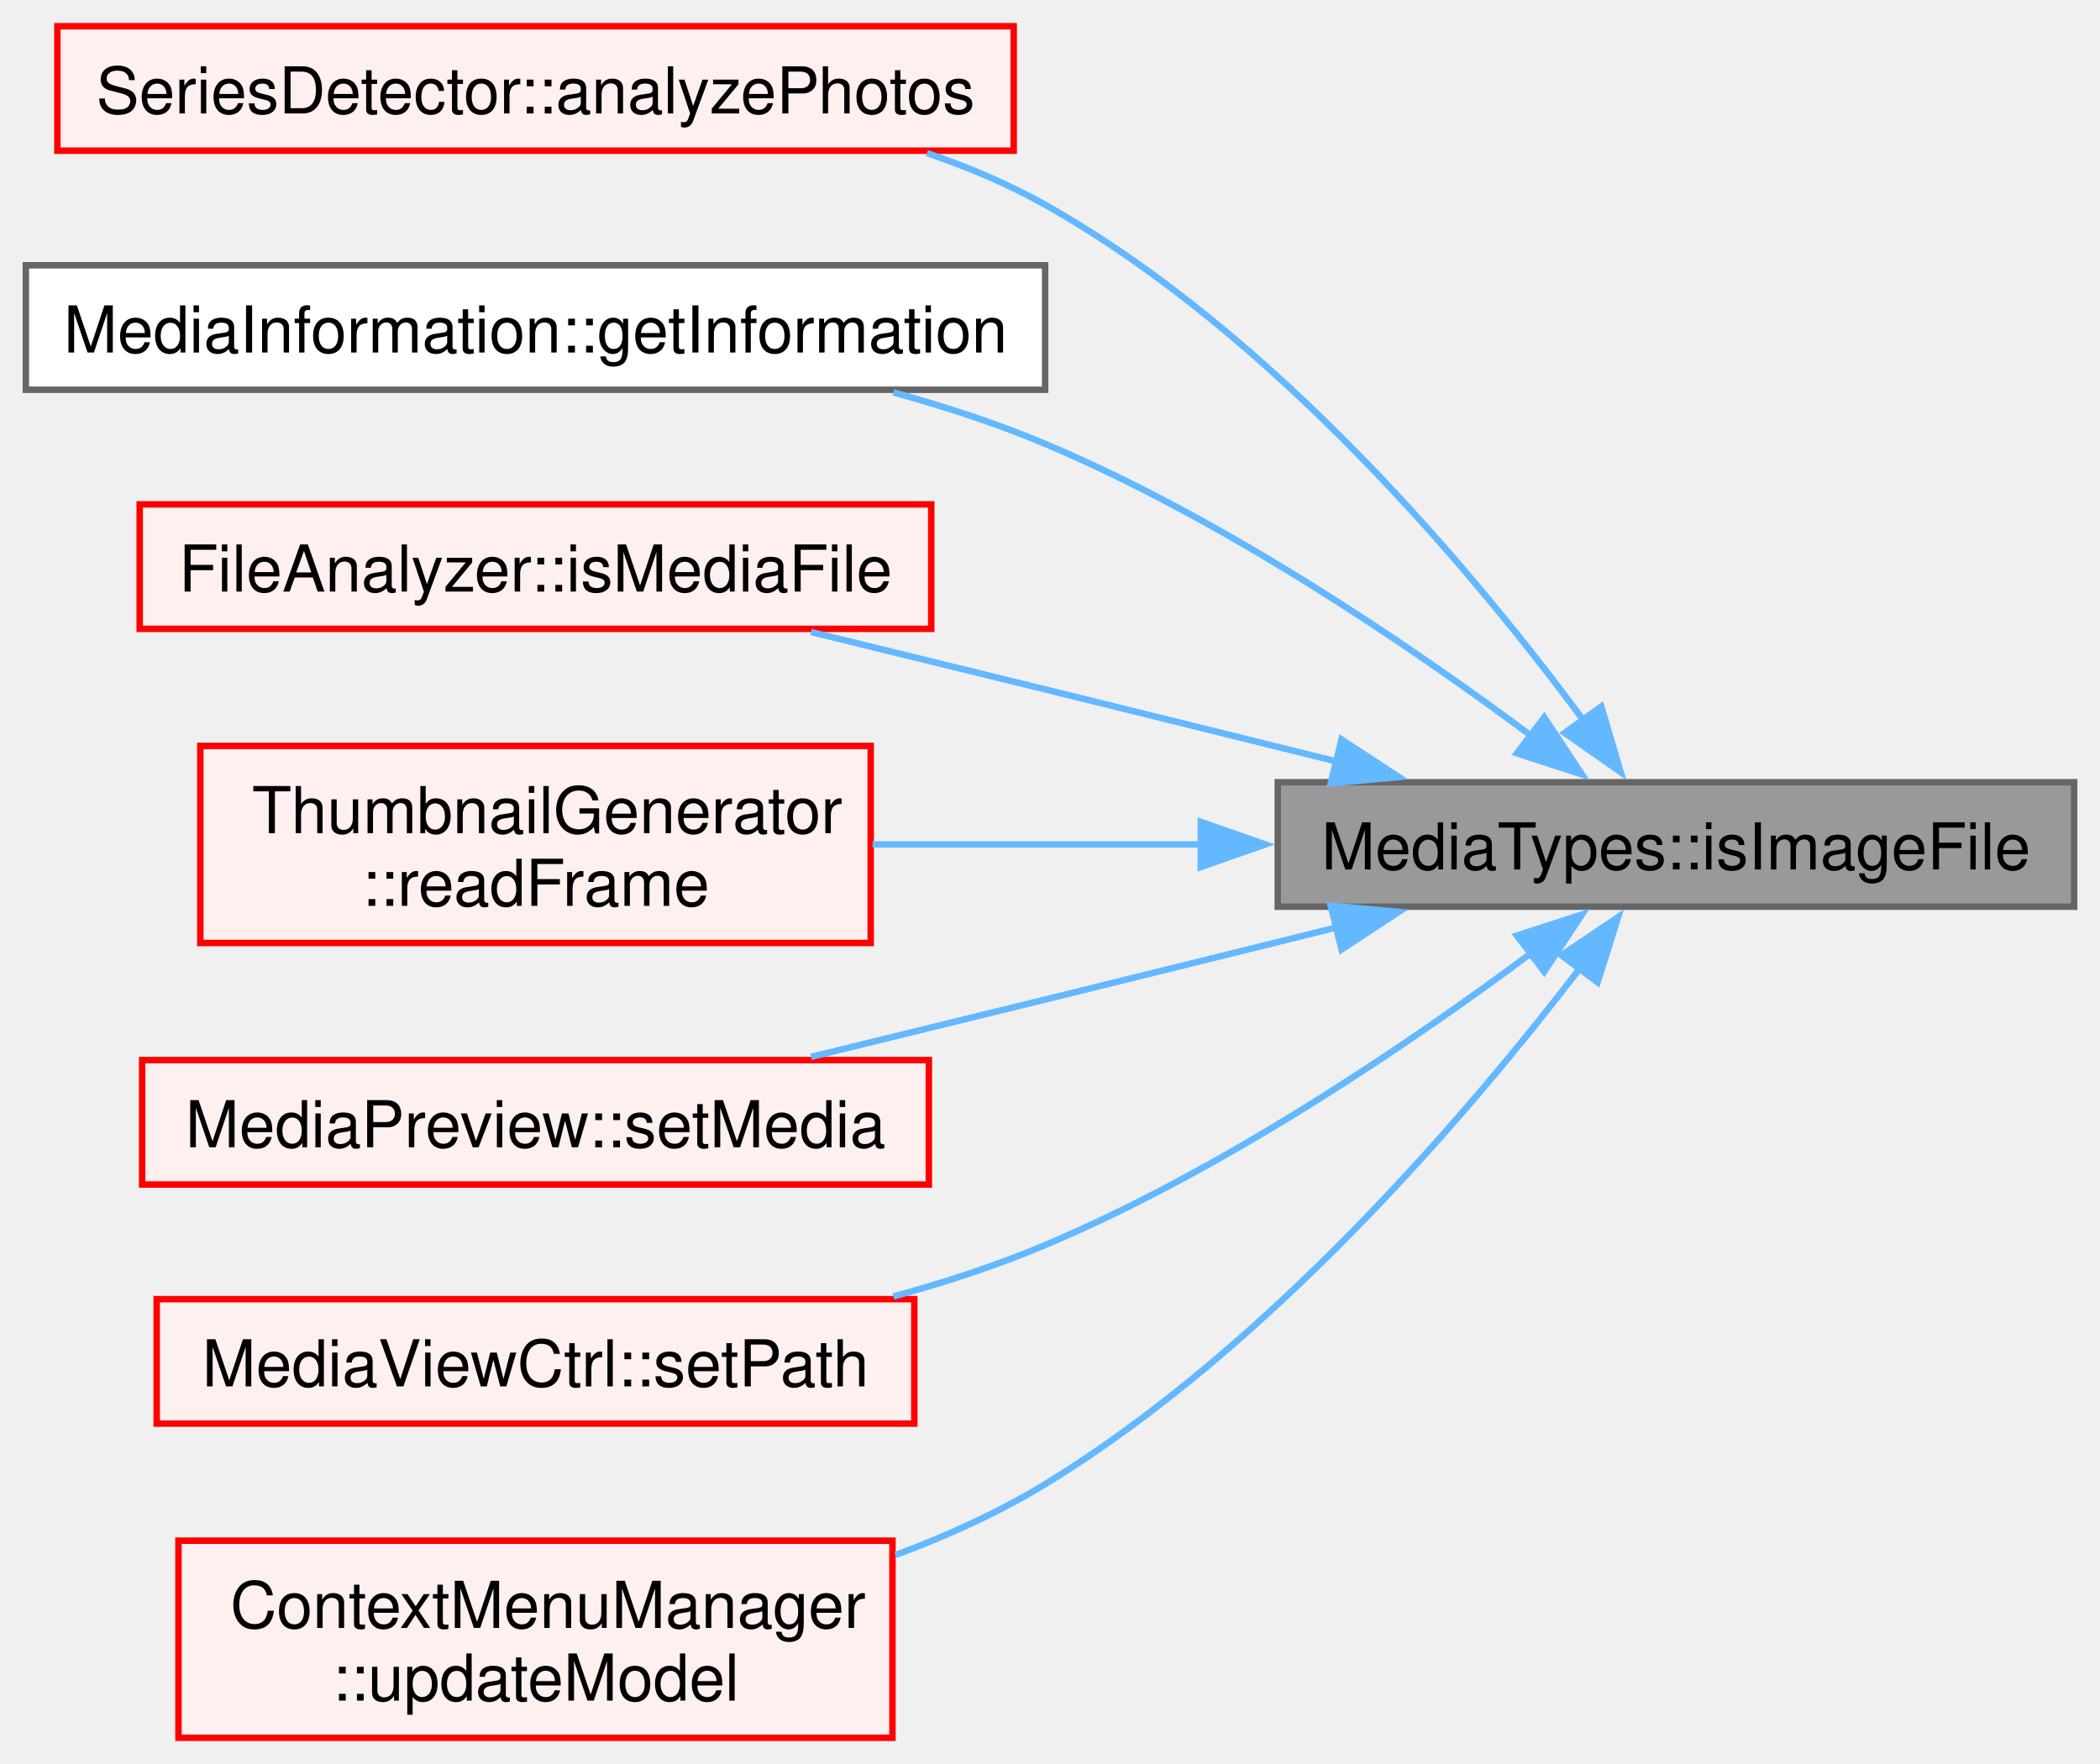
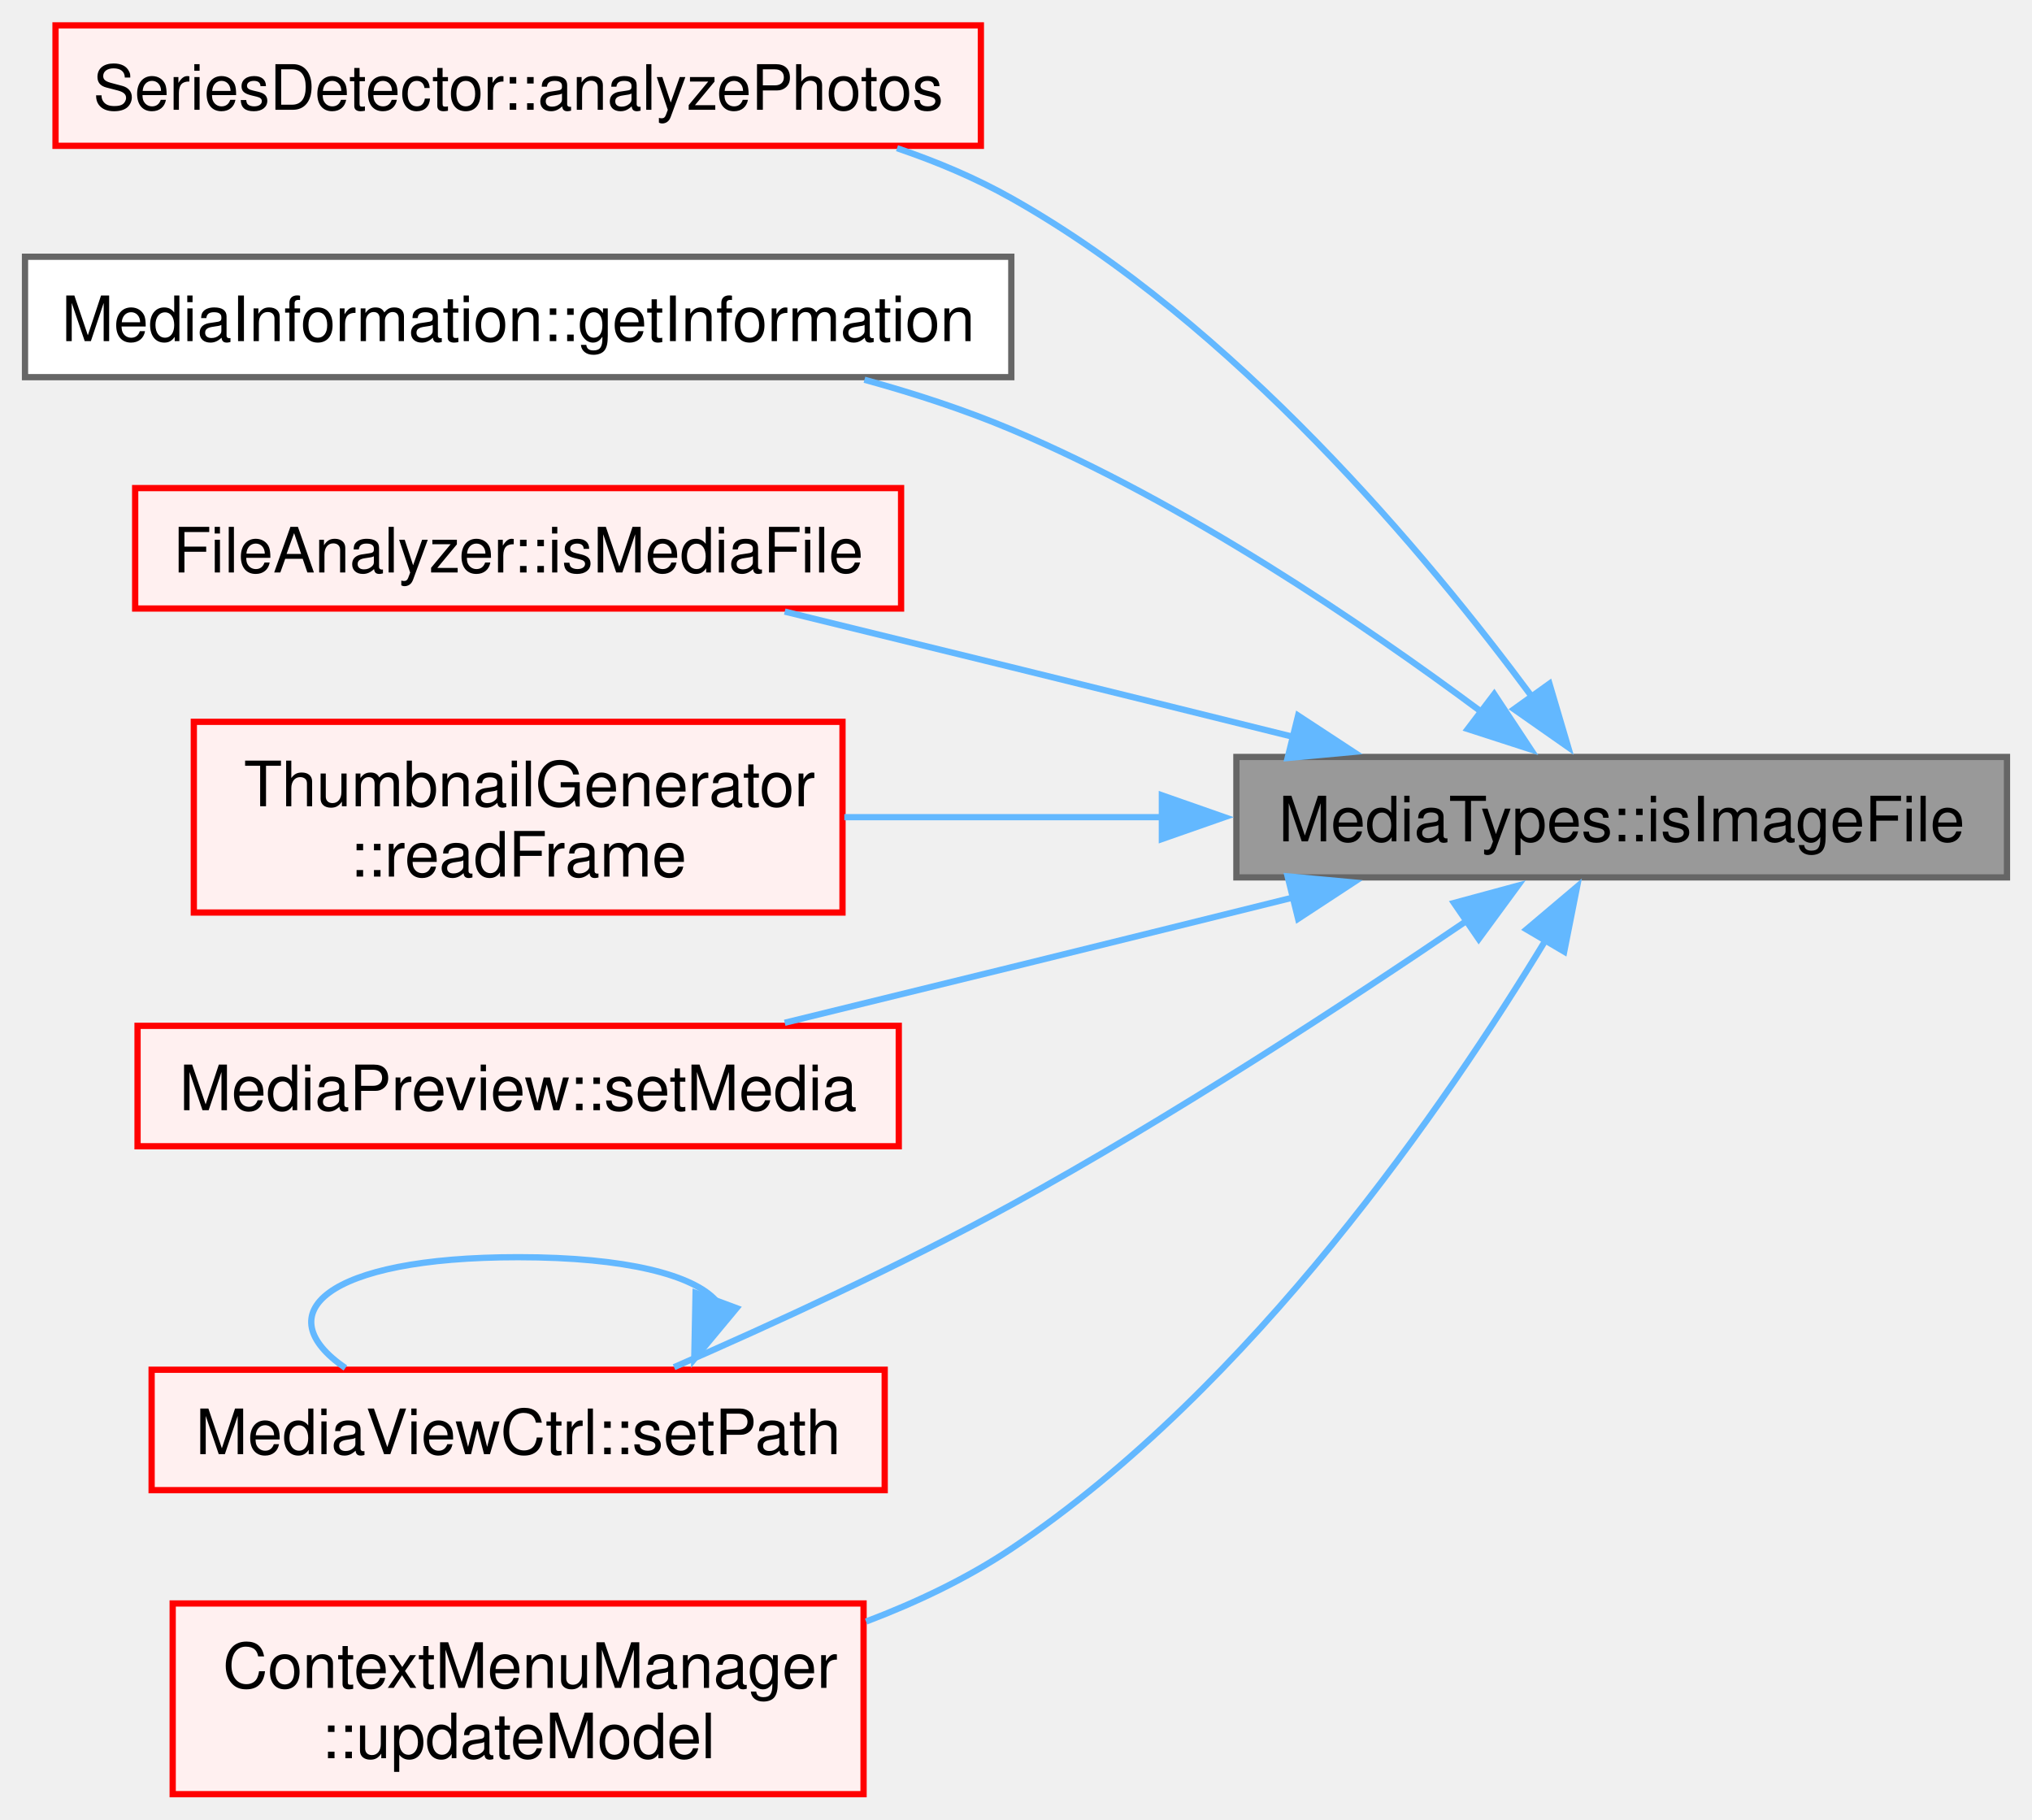
- <svg xmlns="http://www.w3.org/2000/svg" xmlns:xlink="http://www.w3.org/1999/xlink" width="325pt" height="273pt" viewBox="0.00 0.00 325.00 272.88">
-   <g id="graph0" class="graph" transform="scale(1 1) rotate(0) translate(4 268.88)">
+ <svg xmlns="http://www.w3.org/2000/svg" xmlns:xlink="http://www.w3.org/1999/xlink" width="325pt" height="291pt" viewBox="0.00 0.00 325.00 290.88">
+   <g id="graph0" class="graph" transform="scale(1 1) rotate(0) translate(4 286.88)">
    <g id="Node000001" class="node">
      <g id="a_Node000001">
        <a xlink:title=" ">
-           <polygon fill="#999999" stroke="#666666" points="317,-147.88 193.75,-147.88 193.75,-128.62 317,-128.62 317,-147.88" />
-           <text text-anchor="middle" x="255.38" y="-134.38" font-family="Helvetica,sans-Serif" font-size="10.00">MediaTypes::isImageFile</text>
+           <polygon fill="#999999" stroke="#666666" points="317,-165.88 193.75,-165.88 193.75,-146.62 317,-146.62 317,-165.88" />
+           <text text-anchor="middle" x="255.38" y="-152.38" font-family="Helvetica,sans-Serif" font-size="10.00">MediaTypes::isImageFile</text>
        </a>
      </g>
    </g>
    <g id="Node000002" class="node">
      <g id="a_Node000002">
        <a xlink:href="../../d3/df6/class_series_detector.html#a6e234a1e8721233612cf4db84bf9dad5" target="_top" xlink:title=" ">
-           <polygon fill="#fff0f0" stroke="red" points="152.88,-264.88 4.88,-264.88 4.88,-245.62 152.88,-245.62 152.88,-264.88" />
-           <text text-anchor="middle" x="78.88" y="-251.38" font-family="Helvetica,sans-Serif" font-size="10.00">SeriesDetector::analyzePhotos</text>
+           <polygon fill="#fff0f0" stroke="red" points="152.88,-282.88 4.88,-282.88 4.88,-263.62 152.88,-263.62 152.88,-282.88" />
+           <text text-anchor="middle" x="78.88" y="-269.38" font-family="Helvetica,sans-Serif" font-size="10.00">SeriesDetector::analyzePhotos</text>
        </a>
      </g>
    </g>
    <g id="edge1_Node000001_Node000002" class="edge">
      <g id="a_edge1_Node000001_Node000002">
        <a xlink:title=" ">
-           <path fill="none" stroke="#63b8ff" d="M241.03,-157.5C224.26,-180.16 193.33,-217.24 157.75,-237.25 152.07,-240.45 145.84,-243.08 139.47,-245.24" />
-           <polygon fill="#63b8ff" stroke="#63b8ff" points="243.82,-159.6 246.82,-149.44 238.14,-155.52 243.82,-159.6" />
+           <path fill="none" stroke="#63b8ff" d="M241.03,-175.5C224.26,-198.16 193.33,-235.24 157.75,-255.25 152.07,-258.45 145.84,-261.08 139.47,-263.24" />
+           <polygon fill="#63b8ff" stroke="#63b8ff" points="243.82,-177.6 246.82,-167.44 238.14,-173.52 243.82,-177.6" />
        </a>
      </g>
    </g>
    <g id="Node000011" class="node">
      <g id="a_Node000011">
        <a xlink:href="../../d8/d50/class_media_information.html#aab77a8cbe906790ee43dcec11d6ebe18" target="_top" xlink:title=" ">
-           <polygon fill="white" stroke="#666666" points="157.75,-227.88 0,-227.88 0,-208.62 157.75,-208.62 157.75,-227.88" />
-           <text text-anchor="middle" x="78.88" y="-214.38" font-family="Helvetica,sans-Serif" font-size="10.00">MediaInformation::getInformation</text>
+           <polygon fill="white" stroke="#666666" points="157.75,-245.88 0,-245.88 0,-226.62 157.75,-226.62 157.75,-245.88" />
+           <text text-anchor="middle" x="78.88" y="-232.38" font-family="Helvetica,sans-Serif" font-size="10.00">MediaInformation::getInformation</text>
        </a>
      </g>
    </g>
    <g id="edge2_Node000001_Node000011" class="edge">
      <g id="a_edge2_Node000001_Node000011">
        <a xlink:title=" ">
-           <path fill="none" stroke="#63b8ff" d="M232.9,-155.12C214.07,-169.12 185.46,-188.57 157.75,-200.25 150.33,-203.38 142.28,-206.01 134.26,-208.21" />
-           <polygon fill="#63b8ff" stroke="#63b8ff" points="234.99,-157.93 240.83,-149.09 230.75,-152.35 234.99,-157.93" />
+           <path fill="none" stroke="#63b8ff" d="M232.9,-173.12C214.07,-187.12 185.46,-206.57 157.75,-218.25 150.33,-221.38 142.28,-224.01 134.26,-226.21" />
+           <polygon fill="#63b8ff" stroke="#63b8ff" points="234.99,-175.93 240.83,-167.09 230.75,-170.35 234.99,-175.93" />
        </a>
      </g>
    </g>
    <g id="Node000012" class="node">
      <g id="a_Node000012">
        <a xlink:href="../../de/db8/class_file_analyzer.html#a004f88967bb5ec6246d12cacc1ff8354" target="_top" xlink:title=" ">
-           <polygon fill="#fff0f0" stroke="red" points="140.12,-190.88 17.62,-190.88 17.62,-171.62 140.12,-171.62 140.12,-190.88" />
-           <text text-anchor="middle" x="78.88" y="-177.38" font-family="Helvetica,sans-Serif" font-size="10.00">FileAnalyzer::isMediaFile</text>
+           <polygon fill="#fff0f0" stroke="red" points="140.12,-208.88 17.62,-208.88 17.62,-189.62 140.12,-189.62 140.12,-208.88" />
+           <text text-anchor="middle" x="78.88" y="-195.38" font-family="Helvetica,sans-Serif" font-size="10.00">FileAnalyzer::isMediaFile</text>
        </a>
      </g>
    </g>
    <g id="edge3_Node000001_Node000012" class="edge">
      <g id="a_edge3_Node000001_Node000012">
        <a xlink:title=" ">
-           <path fill="none" stroke="#63b8ff" d="M203.06,-151.04C188.43,-154.67 172.46,-158.63 157.75,-162.25 145.99,-165.14 133.23,-168.27 121.51,-171.13" />
-           <polygon fill="#63b8ff" stroke="#63b8ff" points="203.62,-154.5 212.48,-148.69 201.94,-147.71 203.62,-154.5" />
+           <path fill="none" stroke="#63b8ff" d="M203.06,-169.04C188.43,-172.67 172.46,-176.63 157.75,-180.25 145.99,-183.14 133.23,-186.27 121.51,-189.13" />
+           <polygon fill="#63b8ff" stroke="#63b8ff" points="203.62,-172.5 212.48,-166.69 201.94,-165.71 203.62,-172.5" />
        </a>
      </g>
    </g>
    <g id="Node000014" class="node">
      <g id="a_Node000014">
        <a xlink:href="../../d7/d27/class_thumbnail_generator.html#ac140a6ac8e145da51818e8bc6ae4e97c" target="_top" xlink:title=" ">
-           <polygon fill="#fff0f0" stroke="red" points="130.75,-153.5 27,-153.5 27,-123 130.75,-123 130.75,-153.5" />
-           <text text-anchor="start" x="35" y="-140" font-family="Helvetica,sans-Serif" font-size="10.00">ThumbnailGenerator</text>
-           <text text-anchor="middle" x="78.88" y="-128.75" font-family="Helvetica,sans-Serif" font-size="10.00">::readFrame</text>
+           <polygon fill="#fff0f0" stroke="red" points="130.75,-171.5 27,-171.5 27,-141 130.75,-141 130.75,-171.5" />
+           <text text-anchor="start" x="35" y="-158" font-family="Helvetica,sans-Serif" font-size="10.00">ThumbnailGenerator</text>
+           <text text-anchor="middle" x="78.88" y="-146.75" font-family="Helvetica,sans-Serif" font-size="10.00">::readFrame</text>
        </a>
      </g>
    </g>
    <g id="edge4_Node000001_Node000014" class="edge">
      <g id="a_edge4_Node000001_Node000014">
        <a xlink:title=" ">
-           <path fill="none" stroke="#63b8ff" d="M182.2,-138.25C165.03,-138.25 147.05,-138.25 131.04,-138.25" />
-           <polygon fill="#63b8ff" stroke="#63b8ff" points="181.83,-141.75 191.83,-138.25 181.83,-134.75 181.83,-141.75" />
+           <path fill="none" stroke="#63b8ff" d="M182.2,-156.25C165.03,-156.25 147.05,-156.25 131.04,-156.25" />
+           <polygon fill="#63b8ff" stroke="#63b8ff" points="181.83,-159.75 191.83,-156.25 181.83,-152.75 181.83,-159.75" />
        </a>
      </g>
    </g>
    <g id="Node000016" class="node">
      <g id="a_Node000016">
        <a xlink:href="../../de/d4c/class_media_preview.html#a4aa614d60c4c1c0858ed4cc44016bba3" target="_top" xlink:title=" ">
-           <polygon fill="#fff0f0" stroke="red" points="139.75,-104.88 18,-104.88 18,-85.62 139.75,-85.62 139.75,-104.88" />
-           <text text-anchor="middle" x="78.88" y="-91.38" font-family="Helvetica,sans-Serif" font-size="10.00">MediaPreview::setMedia</text>
+           <polygon fill="#fff0f0" stroke="red" points="139.75,-122.88 18,-122.88 18,-103.62 139.75,-103.62 139.75,-122.88" />
+           <text text-anchor="middle" x="78.88" y="-109.38" font-family="Helvetica,sans-Serif" font-size="10.00">MediaPreview::setMedia</text>
        </a>
      </g>
    </g>
    <g id="edge5_Node000001_Node000016" class="edge">
      <g id="a_edge5_Node000001_Node000016">
        <a xlink:title=" ">
-           <path fill="none" stroke="#63b8ff" d="M203.06,-125.46C188.43,-121.83 172.46,-117.87 157.75,-114.25 145.99,-111.36 133.23,-108.23 121.51,-105.37" />
-           <polygon fill="#63b8ff" stroke="#63b8ff" points="201.94,-128.79 212.48,-127.81 203.62,-122 201.94,-128.79" />
+           <path fill="none" stroke="#63b8ff" d="M203.06,-143.46C188.43,-139.83 172.46,-135.87 157.75,-132.25 145.99,-129.36 133.23,-126.23 121.51,-123.37" />
+           <polygon fill="#63b8ff" stroke="#63b8ff" points="201.94,-146.79 212.48,-145.81 203.62,-140 201.94,-146.79" />
        </a>
      </g>
    </g>
    <g id="Node000028" class="node">
      <g id="a_Node000028">
        <a xlink:href="../../d3/d07/class_media_view_ctrl.html#aa24ae0b96b7ddfdd731a382f759d429f" target="_top" xlink:title=" ">
          <polygon fill="#fff0f0" stroke="red" points="137.5,-67.88 20.25,-67.88 20.25,-48.62 137.5,-48.62 137.5,-67.88" />
          <text text-anchor="middle" x="78.88" y="-54.38" font-family="Helvetica,sans-Serif" font-size="10.00">MediaViewCtrl::setPath</text>
        </a>
      </g>
    </g>
    <g id="edge6_Node000001_Node000028" class="edge">
      <g id="a_edge6_Node000001_Node000028">
        <a xlink:title=" ">
-           <path fill="none" stroke="#63b8ff" d="M232.9,-121.38C214.07,-107.38 185.46,-87.93 157.75,-76.25 150.33,-73.12 142.28,-70.49 134.26,-68.29" />
-           <polygon fill="#63b8ff" stroke="#63b8ff" points="230.75,-124.15 240.83,-127.41 234.99,-118.57 230.75,-124.15" />
+           <path fill="none" stroke="#63b8ff" d="M230.57,-139.67C211.35,-126.6 183.38,-108.31 157.75,-94.25 140.12,-84.58 119.43,-75.1 103.81,-68.29" />
+           <polygon fill="#63b8ff" stroke="#63b8ff" points="228.55,-142.53 238.78,-145.3 232.51,-136.76 228.55,-142.53" />
        </a>
      </g>
    </g>
    <g id="Node000030" class="node">
      <g id="a_Node000030">
        <a xlink:href="../../de/db3/class_context_menu_manager.html#ae6cff95d57472c72bfc4b576f507fe6c" target="_top" xlink:title=" ">
          <polygon fill="#fff0f0" stroke="red" points="134.12,-30.5 23.62,-30.5 23.62,0 134.12,0 134.12,-30.5" />
          <text text-anchor="start" x="31.62" y="-17" font-family="Helvetica,sans-Serif" font-size="10.00">ContextMenuManager</text>
          <text text-anchor="middle" x="78.88" y="-5.75" font-family="Helvetica,sans-Serif" font-size="10.00">::updateModel</text>
        </a>
      </g>
    </g>
-     <g id="edge7_Node000001_Node000030" class="edge">
-       <g id="a_edge7_Node000001_Node000030">
+     <g id="edge8_Node000001_Node000030" class="edge">
+       <g id="a_edge8_Node000001_Node000030">
        <a xlink:title=" ">
-           <path fill="none" stroke="#63b8ff" d="M240.51,-119.09C223.44,-96.82 192.41,-60.42 157.75,-39.25 150.63,-34.9 142.65,-31.28 134.59,-28.28" />
-           <polygon fill="#63b8ff" stroke="#63b8ff" points="237.64,-121.1 246.43,-127.01 243.25,-116.91 237.64,-121.1" />
+           <path fill="none" stroke="#63b8ff" d="M243.22,-136.61C227.46,-110.6 196.26,-65.02 157.75,-39.25 150.7,-34.53 142.67,-30.7 134.52,-27.61" />
+           <polygon fill="#63b8ff" stroke="#63b8ff" points="240.15,-138.3 248.24,-145.14 246.18,-134.75 240.15,-138.3" />
+         </a>
+       </g>
+     </g>
+     <g id="edge7_Node000028_Node000028" class="edge">
+       <g id="a_edge7_Node000028_Node000028">
+         <a xlink:title=" ">
+           <path fill="none" stroke="#63b8ff" d="M110.52,-78.94C106.88,-82.99 96.33,-85.88 78.88,-85.88 47.85,-85.88 38.64,-76.77 51.24,-68.16" />
+           <polygon fill="#63b8ff" stroke="#63b8ff" points="113.81,-77.73 107.04,-69.58 107.25,-80.17 113.81,-77.73" />
        </a>
      </g>
    </g>
  </g>
</svg>
